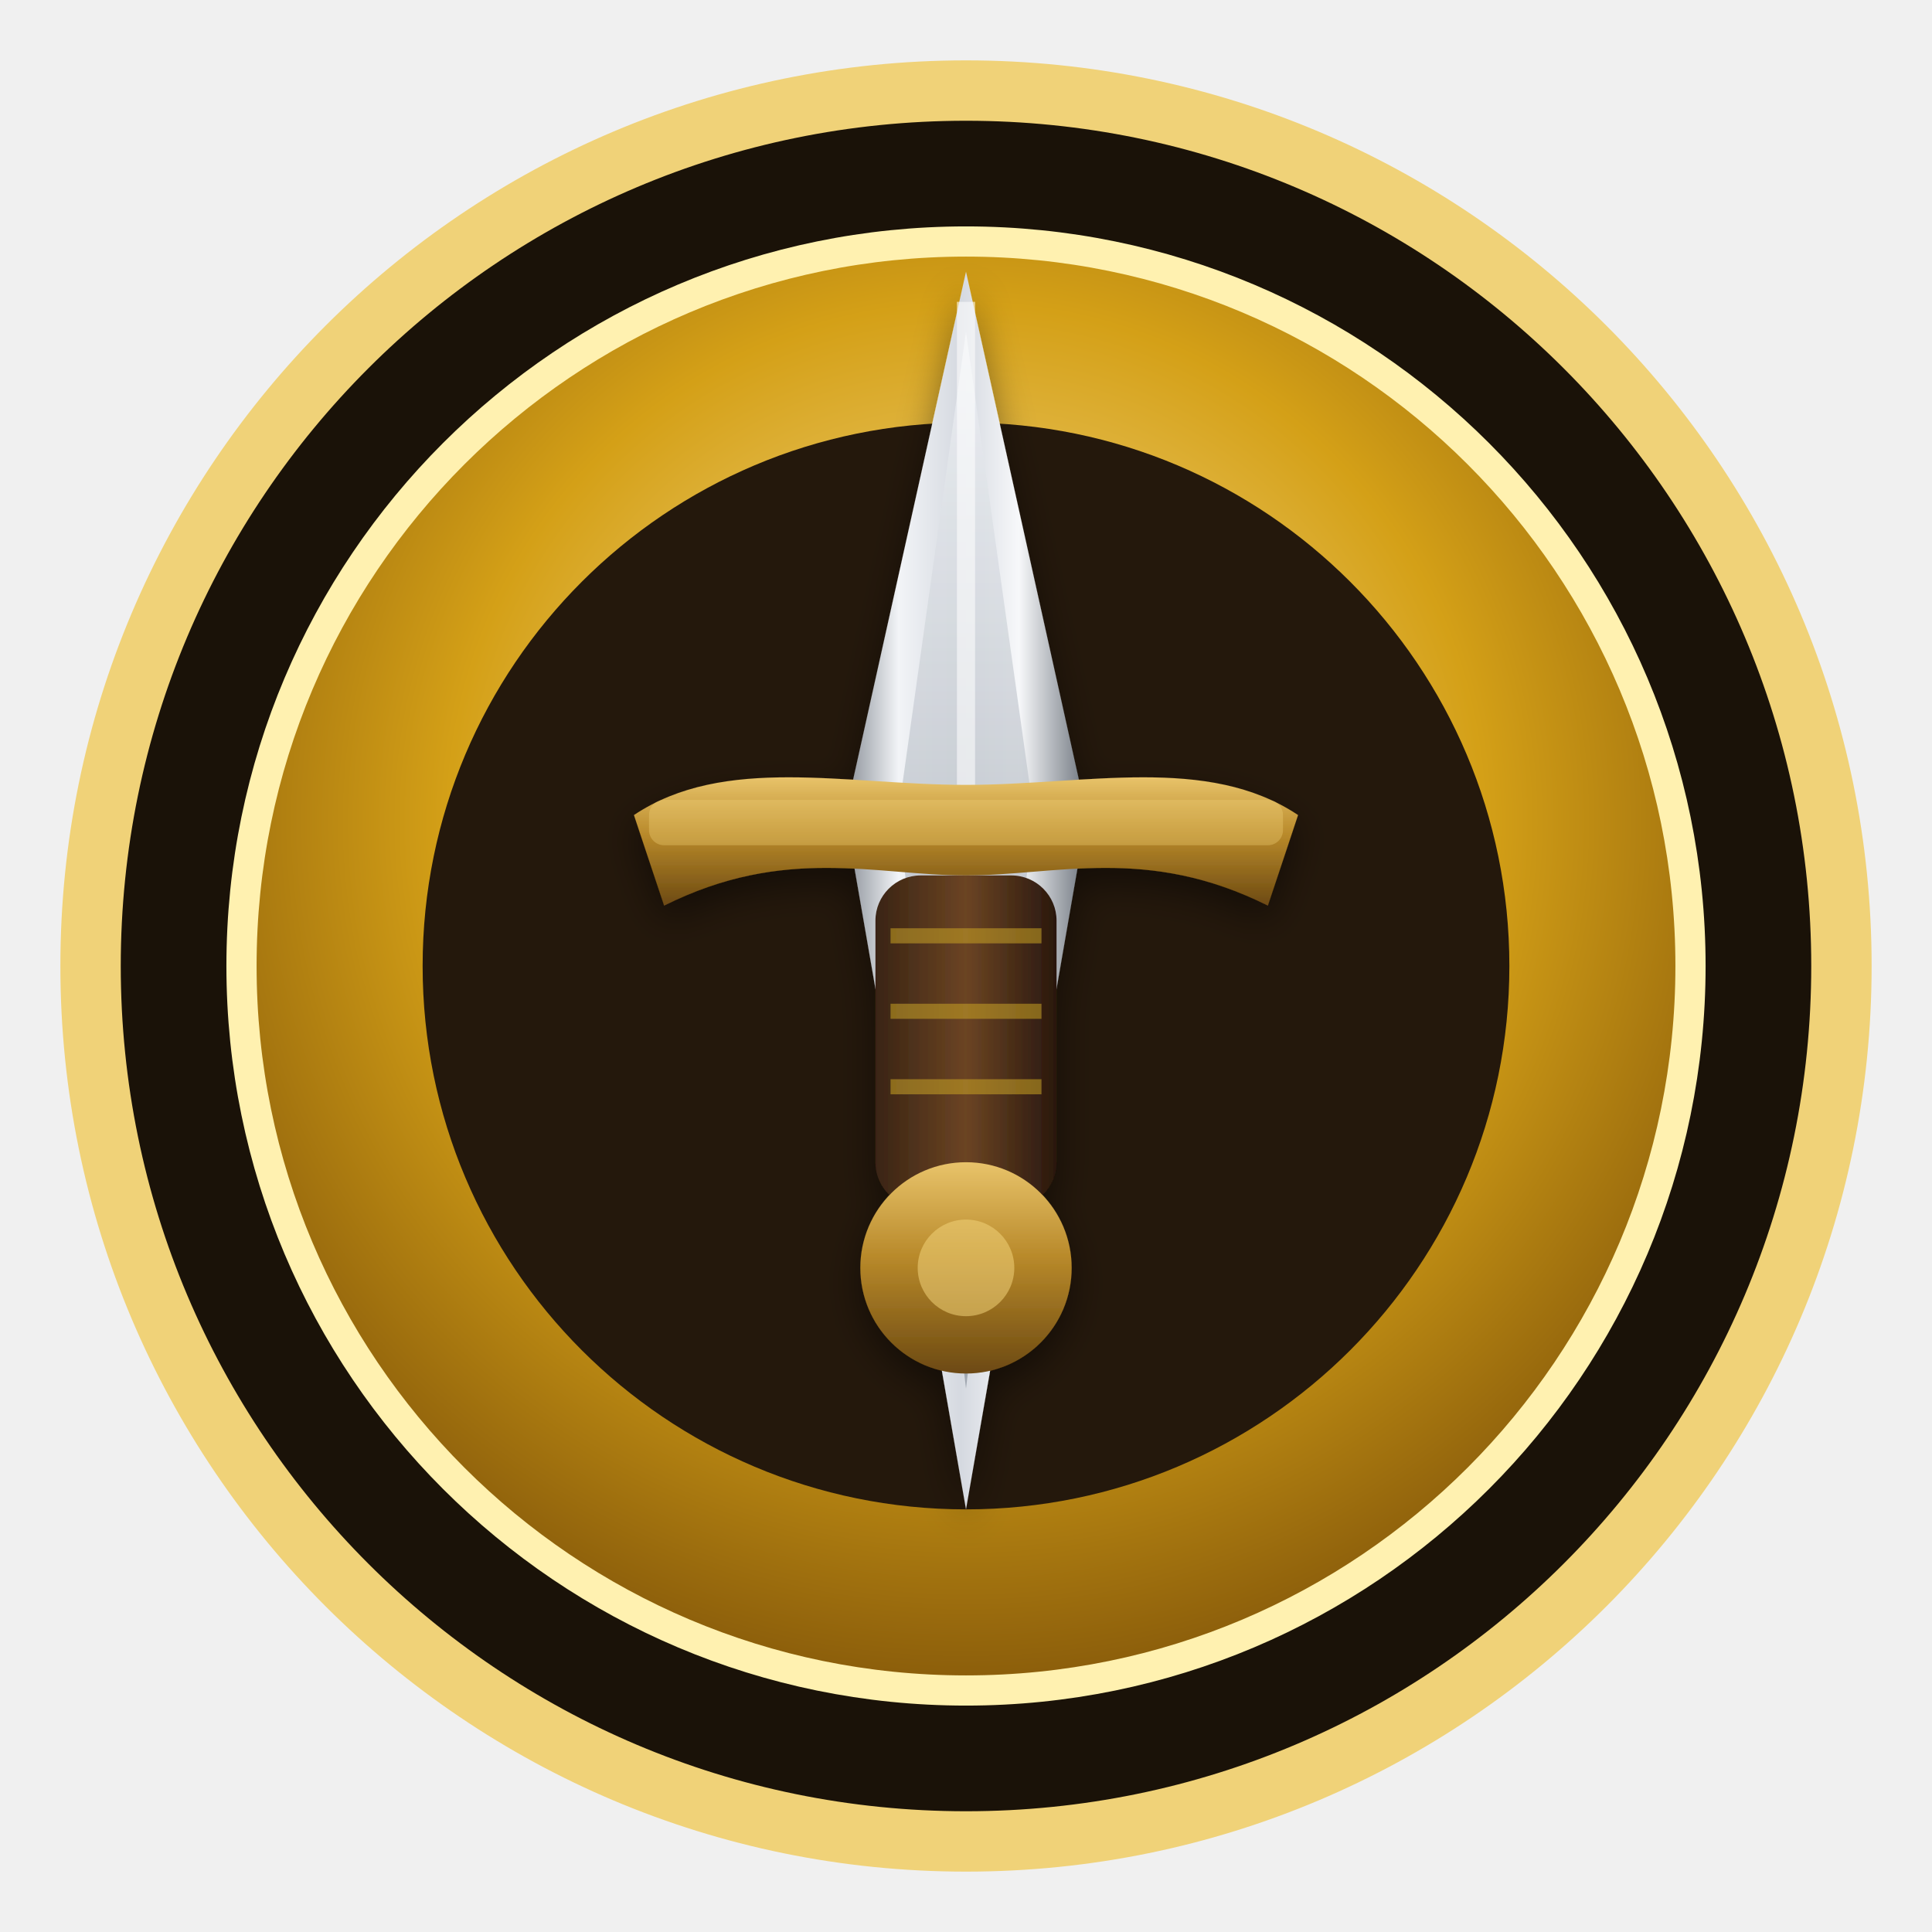
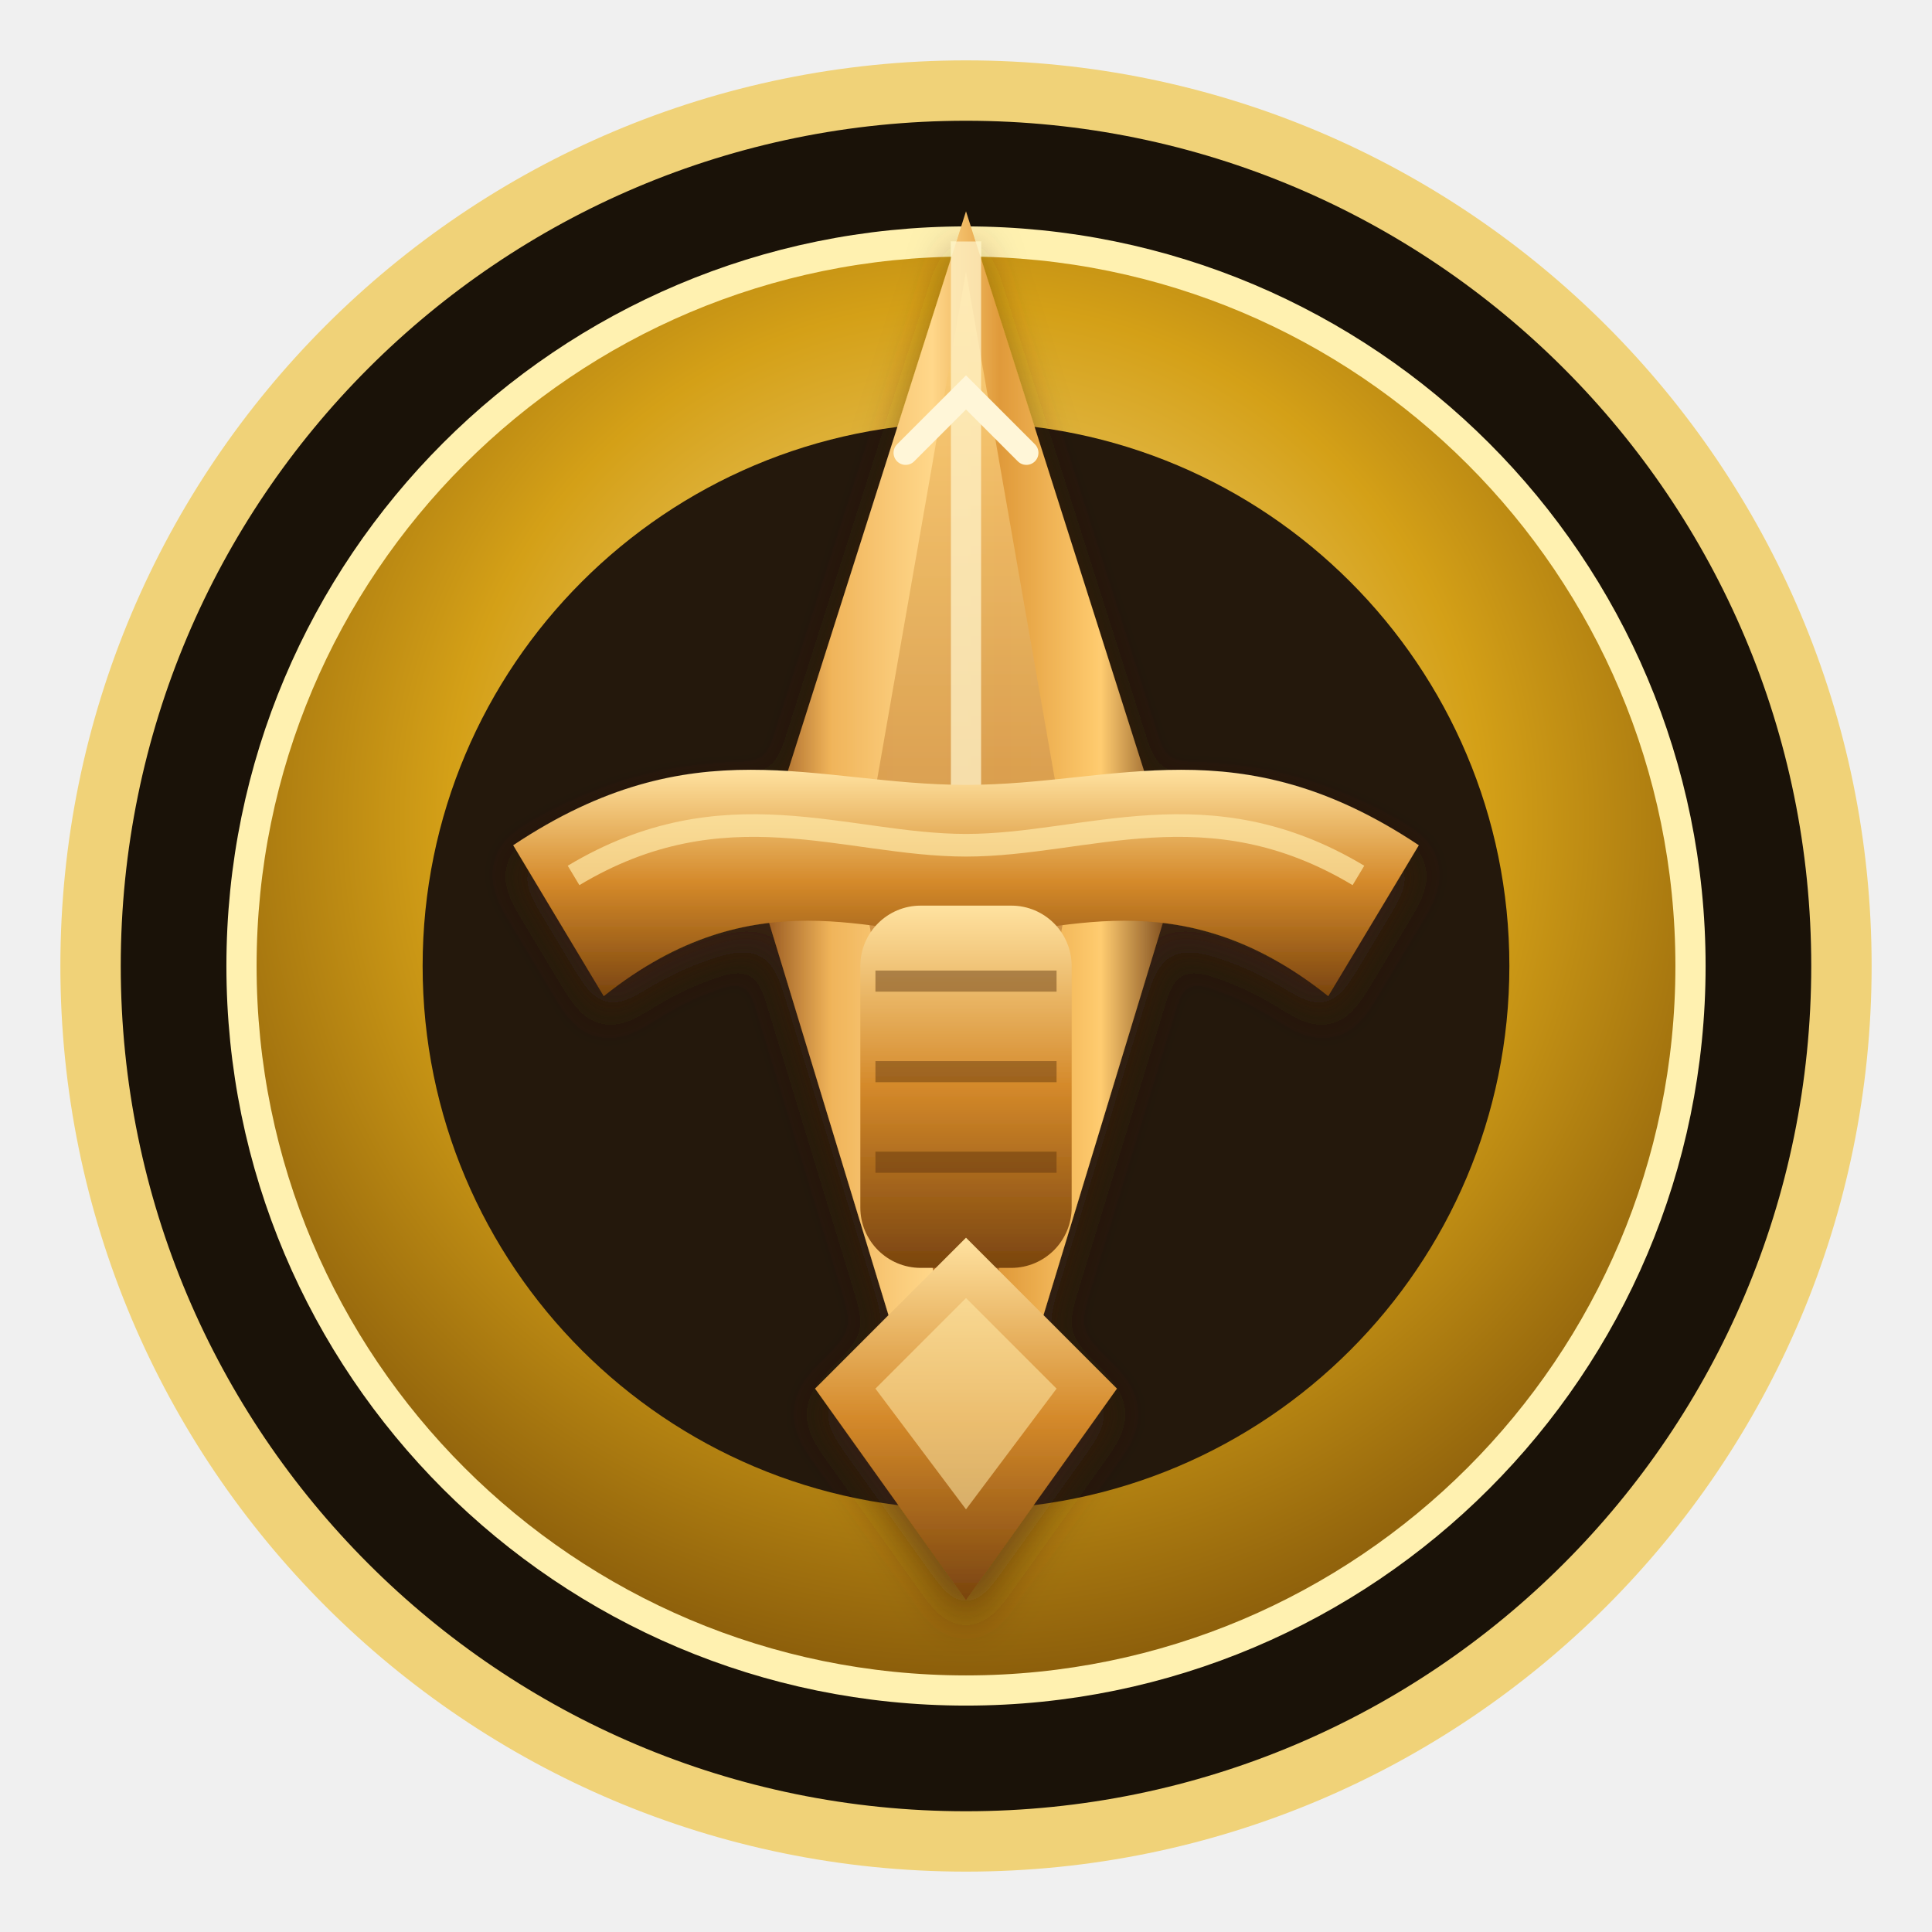
<svg xmlns="http://www.w3.org/2000/svg" width="128" height="128" viewBox="0 0 128 128">
  <defs>
    <radialGradient id="ring" cx="50%" cy="40%" r="65%">
      <stop offset="0%" stop-color="#ffe9a8" />
      <stop offset="55%" stop-color="#d4a017" />
      <stop offset="100%" stop-color="#7a4e08" />
    </radialGradient>
-     <linearGradient id="steel" x1="0" y1="0" x2="1" y2="0">
-       <stop offset="0%" stop-color="#8a9098" />
-       <stop offset="22%" stop-color="#f2f4f7" />
-       <stop offset="48%" stop-color="#d5d9e0" />
-       <stop offset="72%" stop-color="#f7f8fa" />
-       <stop offset="100%" stop-color="#6e757e" />
+     <linearGradient id="copper" x1="0" y1="0" x2="1" y2="0">
+       <stop offset="0%" stop-color="#8a4a16" />
+       <stop offset="18%" stop-color="#f0b45a" />
+       <stop offset="42%" stop-color="#ffd78a" />
+       <stop offset="58%" stop-color="#e09a3a" />
+       <stop offset="82%" stop-color="#ffcc70" />
+       <stop offset="100%" stop-color="#6a3810" />
    </linearGradient>
-     <linearGradient id="steelEdge" x1="0" y1="0" x2="0" y2="1">
-       <stop offset="0%" stop-color="#eceff3" />
-       <stop offset="100%" stop-color="#9aa1ab" />
+     <linearGradient id="copperDark" x1="0" y1="0" x2="0" y2="1">
+       <stop offset="0%" stop-color="#ffd27a" />
+       <stop offset="100%" stop-color="#a85c18" />
    </linearGradient>
-     <linearGradient id="bronze" x1="0" y1="0" x2="0" y2="1">
-       <stop offset="0%" stop-color="#e8c36a" />
-       <stop offset="45%" stop-color="#b8892a" />
-       <stop offset="100%" stop-color="#6d4a12" />
+     <linearGradient id="guard" x1="0" y1="0" x2="0" y2="1">
+       <stop offset="0%" stop-color="#ffe2a0" />
+       <stop offset="50%" stop-color="#d4892a" />
+       <stop offset="100%" stop-color="#7a450f" />
    </linearGradient>
-     <linearGradient id="grip" x1="0" y1="0" x2="1" y2="0">
-       <stop offset="0%" stop-color="#3a2414" />
-       <stop offset="50%" stop-color="#6b4423" />
-       <stop offset="100%" stop-color="#2a180e" />
-     </linearGradient>
-     <filter id="soft" x="-20%" y="-20%" width="140%" height="140%">
-       <feDropShadow dx="0" dy="1" stdDeviation="1.2" flood-color="#000" flood-opacity="0.45" />
+     <filter id="soft" x="-25%" y="-25%" width="150%" height="150%">
+       <feDropShadow dx="0" dy="1.5" stdDeviation="1.4" flood-color="#4a2808" flood-opacity="0.55" />
    </filter>
  </defs>
  <circle cx="64" cy="64" r="58" fill="#1a1208" stroke="#f0d278" stroke-width="4" />
  <circle cx="64" cy="64" r="48" fill="url(#ring)" stroke="#fff1b0" stroke-width="2" />
  <circle cx="64" cy="64" r="36" fill="#24180c" />
  <g filter="url(#soft)">
-     <path d="M64 18 L72 54 L64 100 L56 54 Z" fill="url(#steel)" />
-     <path d="M64 22 L68.5 54 L64 92 L59.5 54 Z" fill="url(#steelEdge)" opacity="0.9" />
-     <path d="M64 20 L64 88" stroke="#ffffff" stroke-opacity="0.55" stroke-width="1.2" />
-     <path d="M42 54 C48 50, 56 52, 64 52 C72 52, 80 50, 86 54 L84 60 C76 56, 70 58, 64 58 C58 58, 52 56, 44 60 Z" fill="url(#bronze)" />
-     <rect x="43" y="53" width="42" height="3" rx="1" fill="#f0d278" opacity="0.35" />
-     <rect x="58" y="58" width="12" height="22" rx="3" fill="url(#grip)" />
-     <path d="M59 62 H69 M59 67 H69 M59 72 H69" stroke="#c9a227" stroke-width="1" opacity="0.55" />
-     <circle cx="64" cy="84" r="7" fill="url(#bronze)" />
-     <circle cx="64" cy="84" r="3.2" fill="#f0d278" opacity="0.55" />
+     <path d="M64 14 L78 58 L64 104 L50 58 Z" fill="url(#copper)" />
+     <path d="M64 18 L71 58 L64 96 L57 58 Z" fill="url(#copperDark)" opacity="0.95" />
+     <path d="M64 16 L64 94" stroke="#fff3c8" stroke-opacity="0.75" stroke-width="2" />
+     <path d="M60 30 L64 26 L68 30" fill="none" stroke="#fff6d8" stroke-width="1.6" stroke-linecap="round" />
+     <path d="M34 56 C46 48, 54 52, 64 52 C74 52, 82 48, 94 56 L88 66 C78 58, 70 62, 64 62 C58 62, 50 58, 40 66 Z" fill="url(#guard)" />
+     <path d="M38 58 C48 52, 56 56, 64 56 C72 56, 80 52, 90 58" fill="none" stroke="#ffe9a8" stroke-width="1.5" opacity="0.7" />
+     <rect x="57" y="60" width="14" height="24" rx="4" fill="url(#guard)" />
+     <path d="M58 65 H70 M58 71 H70 M58 77 H70" stroke="#5a300c" stroke-width="1.4" opacity="0.45" />
+     <path d="M64 82 L74 92 L64 106 L54 92 Z" fill="url(#guard)" />
+     <path d="M64 86 L70 92 L64 100 L58 92 Z" fill="#ffe9a8" opacity="0.55" />
  </g>
</svg>
